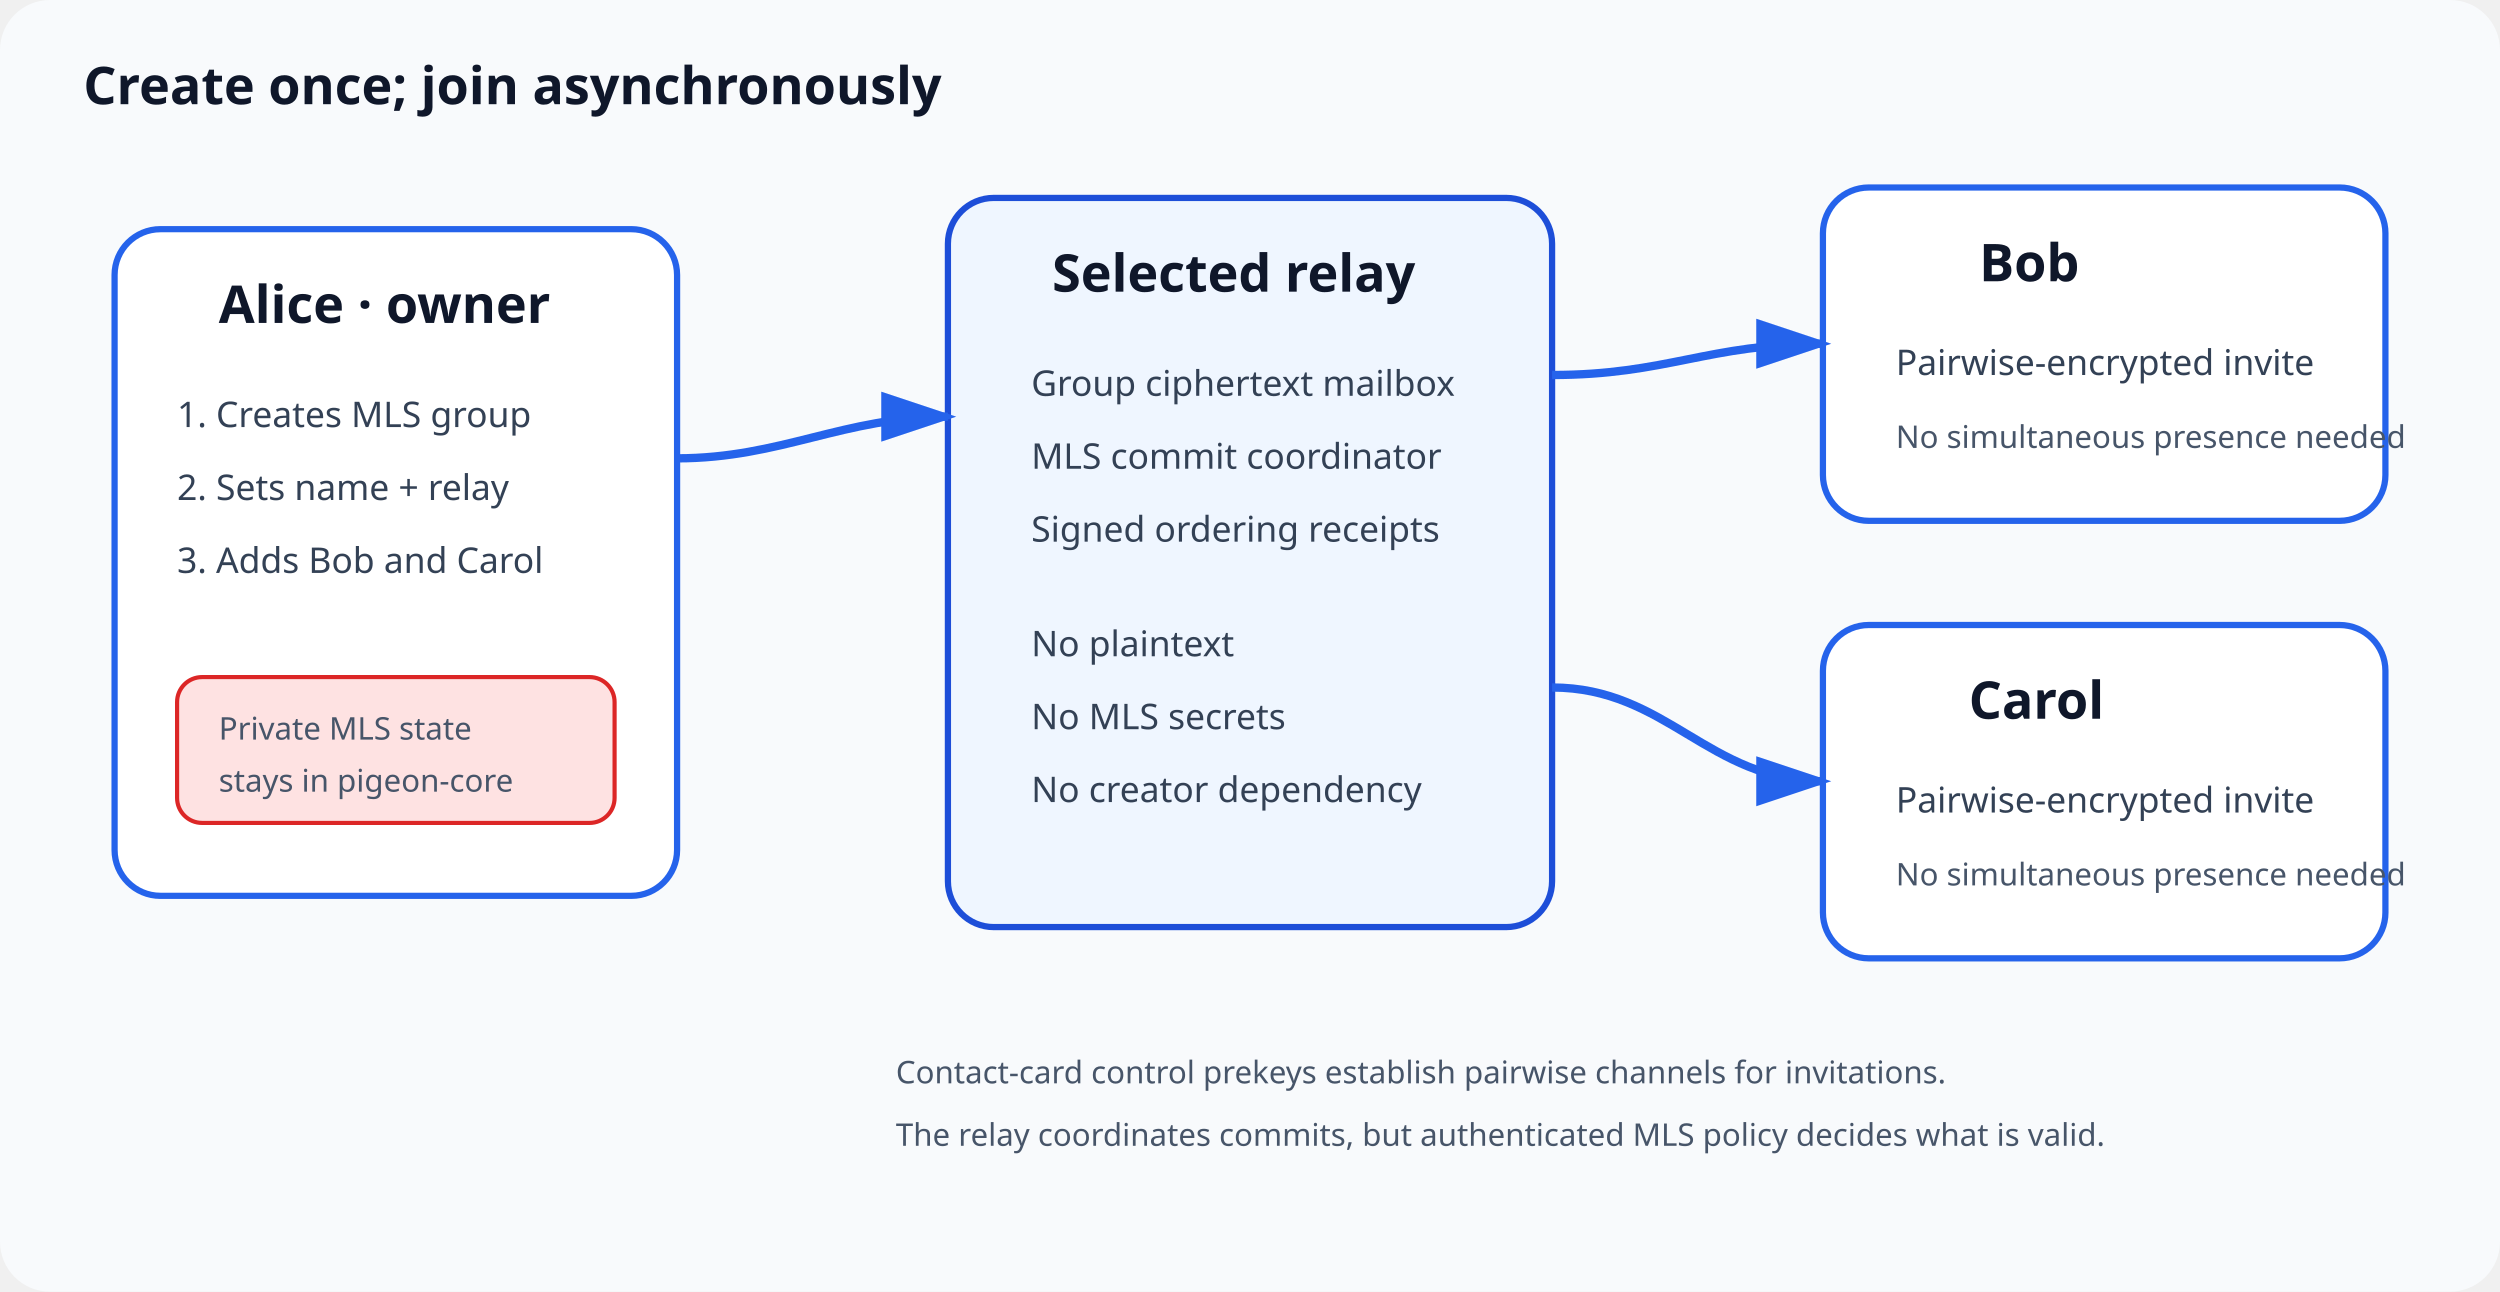
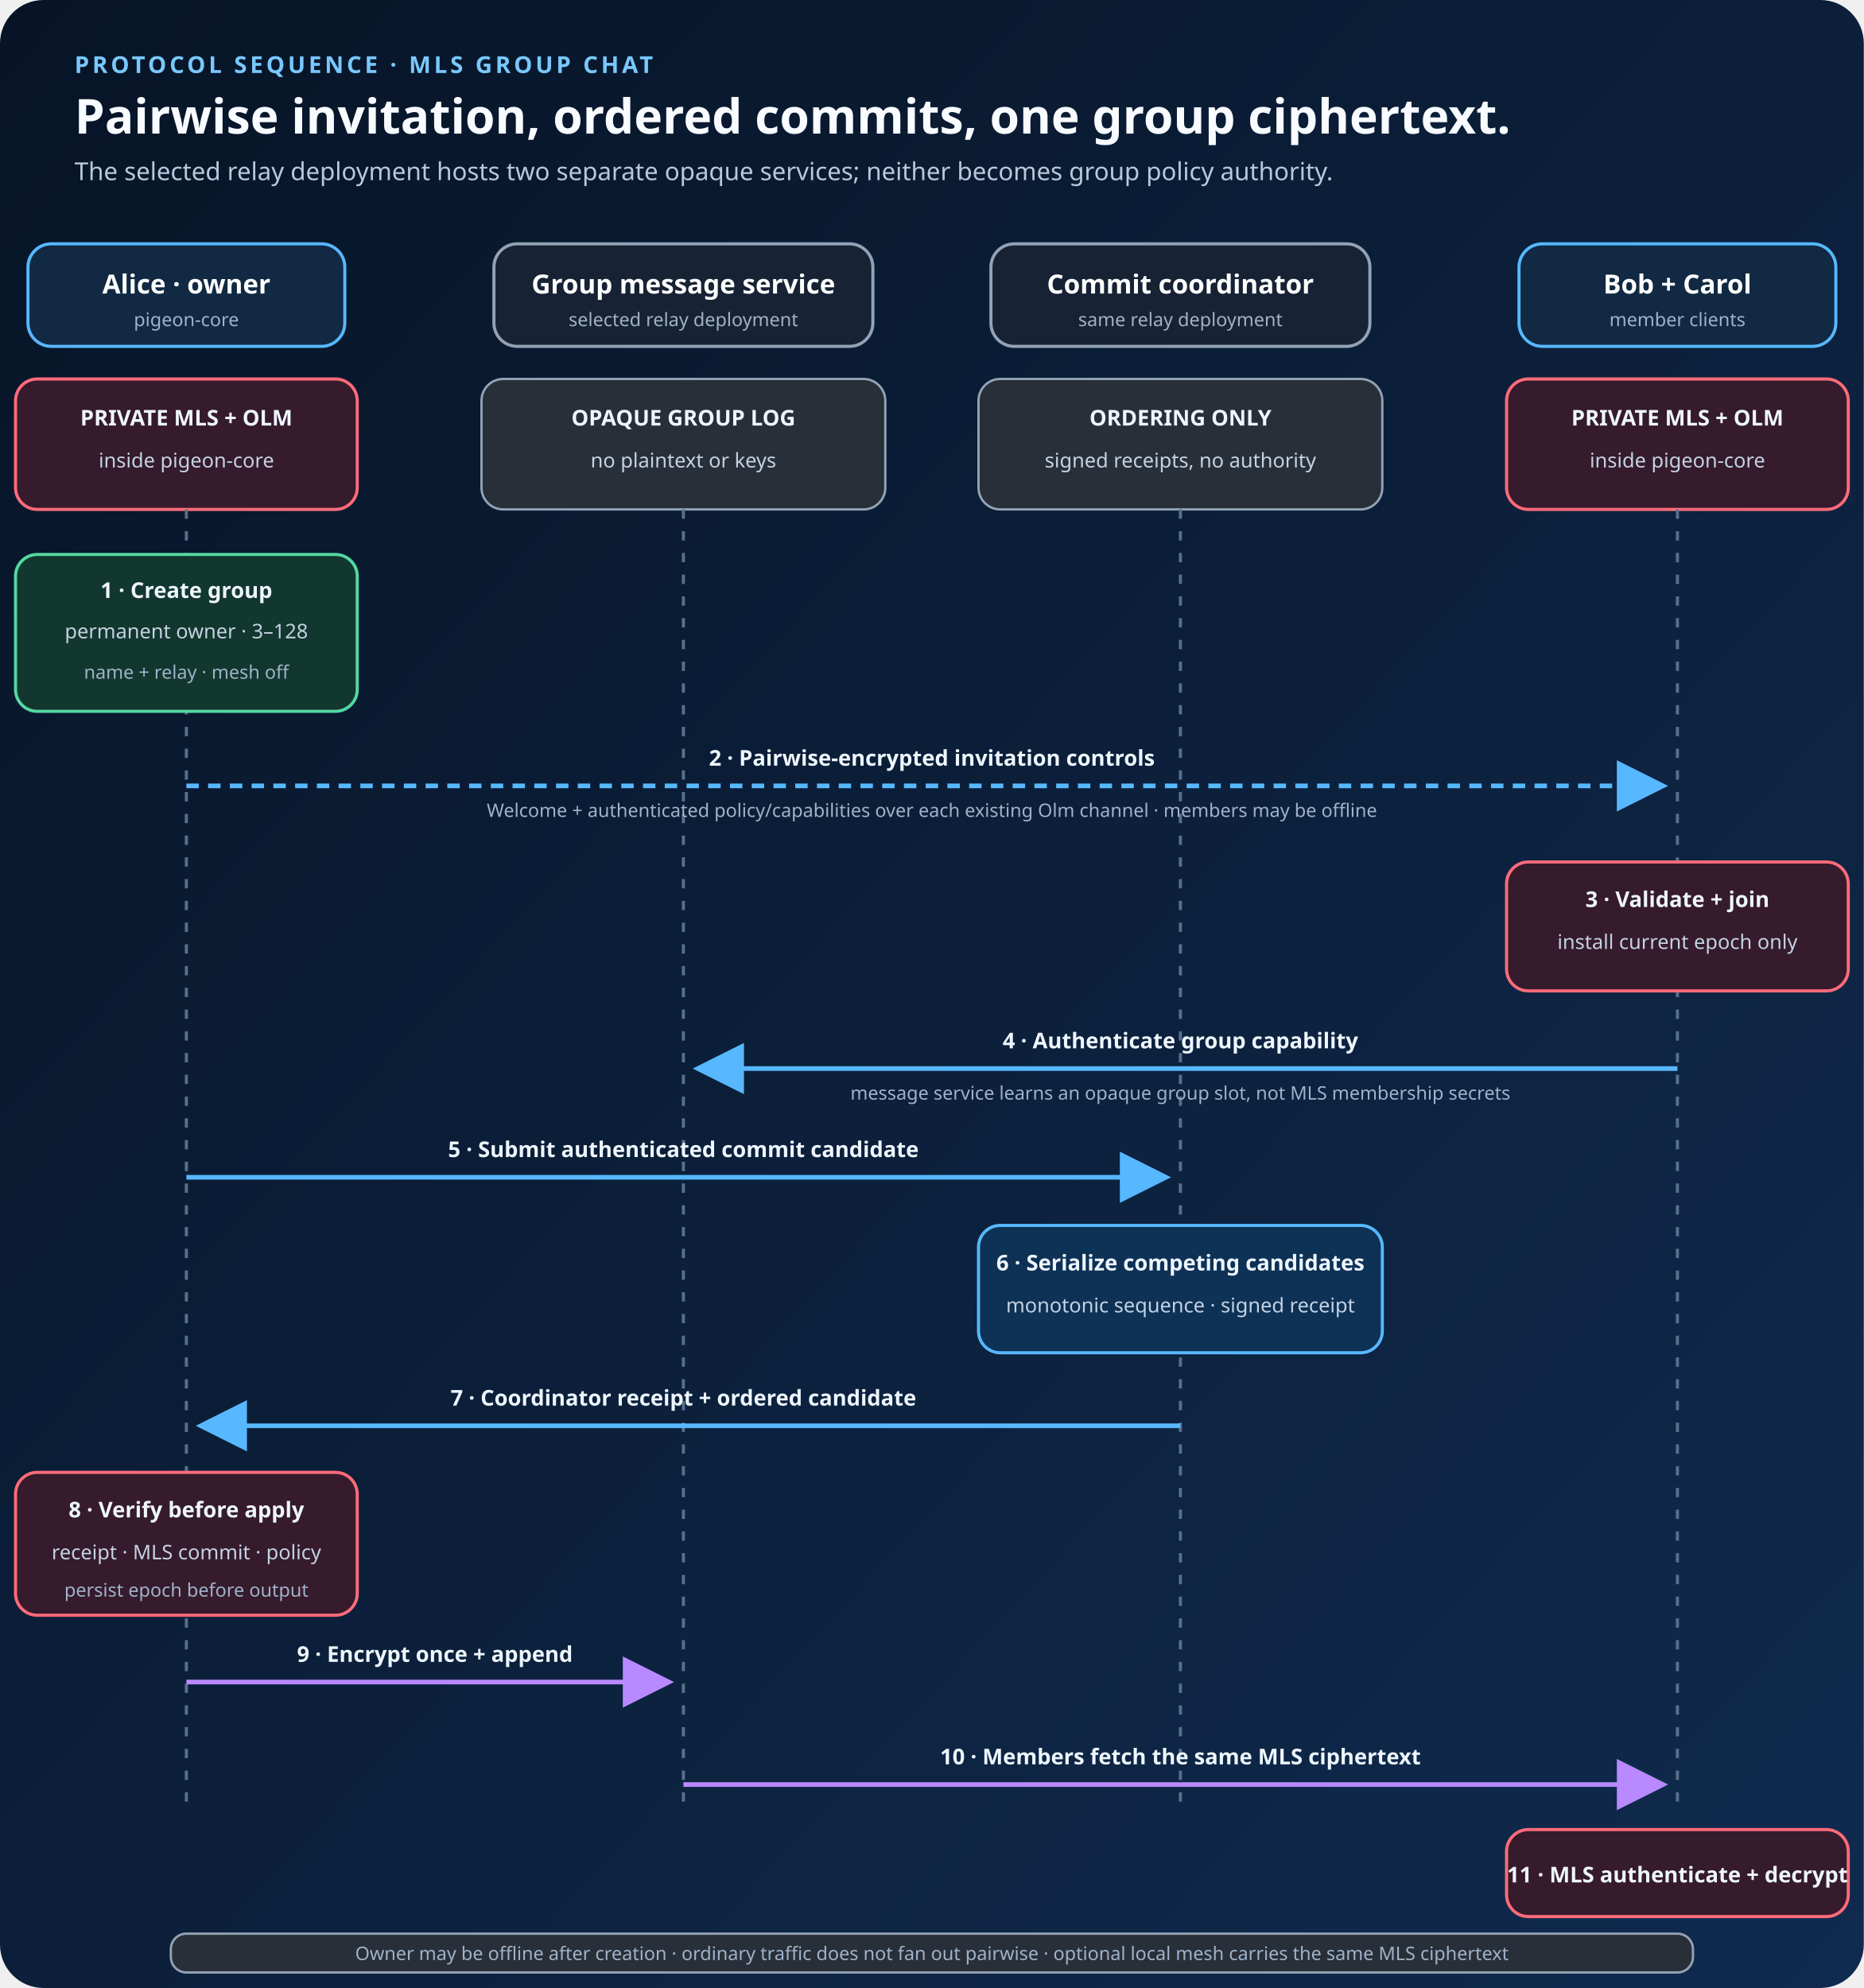
- <svg xmlns="http://www.w3.org/2000/svg" width="1200" height="620" viewBox="0 0 1200 620" role="img" aria-labelledby="title desc">
+ <svg xmlns="http://www.w3.org/2000/svg" width="1200" height="1280" viewBox="0 0 1200 1280" role="img" aria-labelledby="title desc">
  <defs>
-     <style>.bg{fill:#f8fafc}.card{fill:#fff;stroke:#2563eb;stroke-width:3}.relay{fill:#eff6ff;stroke:#1d4ed8;stroke-width:3}.title{font:700 25px system-ui;fill:#0f172a}.text{font:17px system-ui;fill:#334155}.small{font:15px system-ui;fill:#475569}.arrow{stroke:#2563eb;stroke-width:4;fill:none;marker-end:url(#head)}.key{fill:#fee2e2;stroke:#dc2626;stroke-width:2}</style>
-     <marker id="head" markerWidth="10" markerHeight="10" refX="8" refY="3" orient="auto">
-       <path d="M0,0 L0,6 L9,3 z" fill="#2563eb" />
+     <linearGradient id="bg" x2="1" y2="1">
+       <stop stop-color="#071426" />
+       <stop offset="1" stop-color="#102b4f" />
+     </linearGradient>
+     <marker id="blue" markerWidth="11" markerHeight="11" refX="9" refY="5.5" orient="auto">
+       <path d="M0 0 11 5.5 0 11z" fill="#57b8ff" />
    </marker>
+     <marker id="purple" markerWidth="11" markerHeight="11" refX="9" refY="5.5" orient="auto">
+       <path d="M0 0 11 5.5 0 11z" fill="#b889ff" />
+     </marker>
+     <style>.kicker{font-family:system-ui,sans-serif;font-size:15px;font-weight:700;letter-spacing:2px;fill:#79c8ff}.heading{font-family:system-ui,sans-serif;font-size:31px;font-weight:750;fill:#f8fbff}.sub{font-family:system-ui,sans-serif;font-size:16px;fill:#b9c9dc}.actor{font-family:system-ui,sans-serif;font-size:17px;font-weight:750;fill:#fff}.label{font-family:system-ui,sans-serif;font-size:14px;font-weight:650;fill:#eef6ff}.body{font-family:system-ui,sans-serif;font-size:13px;fill:#c4d2e2}.tiny{font-family:system-ui,sans-serif;font-size:12px;fill:#9fb2c9}.actorBox{fill:#112942;stroke:#57b8ff;stroke-width:2}.infraBox{fill:#172334;stroke:#93a3b5;stroke-width:2}.private{fill:#351b2c;stroke:#ff6b7a;stroke-width:2}.public{fill:#0e3156;stroke:#57b8ff;stroke-width:2}.cipher{fill:#2c1d4a;stroke:#b889ff;stroke-width:2}.policy{fill:#12372e;stroke:#54d8a2;stroke-width:2}.none{fill:#292f38;stroke:#93a3b5;stroke-width:1.5}.life{stroke:#57708c;stroke-width:2;stroke-dasharray:6 8}.pairline{stroke:#57b8ff;stroke-width:3;stroke-dasharray:8 6;fill:none;marker-end:url(#blue)}.publine{stroke:#57b8ff;stroke-width:3;fill:none;marker-end:url(#blue)}.cipherline{stroke:#b889ff;stroke-width:3;fill:none;marker-end:url(#purple)}</style>
  </defs>
-   <rect class="bg" width="1200" height="620" rx="24" />
-   <text class="title" x="40" y="50">Create once; join asynchronously</text>
-   <rect class="card" x="55" y="110" width="270" height="320" rx="22" />
-   <text class="title" x="105" y="155">Alice · owner</text>
-   <text class="text" x="85" y="205">1. Creates MLS group</text>
-   <text class="text" x="85" y="240">2. Sets name + relay</text>
-   <text class="text" x="85" y="275">3. Adds Bob and Carol</text>
-   <rect class="key" x="85" y="325" width="210" height="70" rx="12" />
-   <text class="small" x="105" y="355">Private MLS state</text>
-   <text class="small" x="105" y="380">stays in pigeon-core</text>
-   <rect class="relay" x="455" y="95" width="290" height="350" rx="22" />
-   <text class="title" x="505" y="140">Selected relay</text>
-   <text class="text" x="495" y="190">Group ciphertext mailbox</text>
-   <text class="text" x="495" y="225">MLS commit coordinator</text>
-   <text class="text" x="495" y="260">Signed ordering receipts</text>
-   <text class="text" x="495" y="315">No plaintext</text>
-   <text class="text" x="495" y="350">No MLS secrets</text>
-   <text class="text" x="495" y="385">No creator dependency</text>
-   <rect class="card" x="875" y="90" width="270" height="160" rx="22" />
-   <text class="title" x="950" y="135">Bob</text>
-   <text class="text" x="910" y="180">Pairwise-encrypted invite</text>
-   <text class="small" x="910" y="215">No simultaneous presence needed</text>
-   <rect class="card" x="875" y="300" width="270" height="160" rx="22" />
-   <text class="title" x="945" y="345">Carol</text>
-   <text class="text" x="910" y="390">Pairwise-encrypted invite</text>
-   <text class="small" x="910" y="425">No simultaneous presence needed</text>
-   <path class="arrow" d="M325 220 C375 220 405 200 455 200" />
-   <path class="arrow" d="M745 180 C800 180 820 165 875 165" />
-   <path class="arrow" d="M745 330 C800 330 820 375 875 375" />
-   <text class="small" x="430" y="520">Contact-card control prekeys establish pairwise channels for invitations.</text>
-   <text class="small" x="430" y="550">The relay coordinates commits, but authenticated MLS policy decides what is valid.</text>
+   <rect width="1200" height="1280" rx="28" fill="url(#bg)" />
+   <text class="kicker" x="48" y="47">PROTOCOL SEQUENCE · MLS GROUP CHAT</text>
+   <text class="heading" x="48" y="86">Pairwise invitation, ordered commits, one group ciphertext.</text>
+   <text class="sub" x="48" y="116">The selected relay deployment hosts two separate opaque services; neither becomes group policy authority.</text>
+   <rect class="actorBox" x="18" y="157" width="204" height="66" rx="15" />
+   <text class="actor" x="120" y="189" text-anchor="middle">Alice · owner</text>
+   <text class="tiny" x="120" y="210" text-anchor="middle">pigeon-core</text>
+   <rect class="infraBox" x="318" y="157" width="244" height="66" rx="15" />
+   <text class="actor" x="440" y="189" text-anchor="middle">Group message service</text>
+   <text class="tiny" x="440" y="210" text-anchor="middle">selected relay deployment</text>
+   <rect class="infraBox" x="638" y="157" width="244" height="66" rx="15" />
+   <text class="actor" x="760" y="189" text-anchor="middle">Commit coordinator</text>
+   <text class="tiny" x="760" y="210" text-anchor="middle">same relay deployment</text>
+   <rect class="actorBox" x="978" y="157" width="204" height="66" rx="15" />
+   <text class="actor" x="1080" y="189" text-anchor="middle">Bob + Carol</text>
+   <text class="tiny" x="1080" y="210" text-anchor="middle">member clients</text>
+   <rect class="private" x="10" y="244" width="220" height="84" rx="14" />
+   <text class="label" x="120" y="274" text-anchor="middle">PRIVATE MLS + OLM</text>
+   <text class="body" x="120" y="301" text-anchor="middle">inside pigeon-core</text>
+   <rect class="none" x="310" y="244" width="260" height="84" rx="14" />
+   <text class="label" x="440" y="274" text-anchor="middle">OPAQUE GROUP LOG</text>
+   <text class="body" x="440" y="301" text-anchor="middle">no plaintext or keys</text>
+   <rect class="none" x="630" y="244" width="260" height="84" rx="14" />
+   <text class="label" x="760" y="274" text-anchor="middle">ORDERING ONLY</text>
+   <text class="body" x="760" y="301" text-anchor="middle">signed receipts, no authority</text>
+   <rect class="private" x="970" y="244" width="220" height="84" rx="14" />
+   <text class="label" x="1080" y="274" text-anchor="middle">PRIVATE MLS + OLM</text>
+   <text class="body" x="1080" y="301" text-anchor="middle">inside pigeon-core</text>
+   <line class="life" x1="120" y1="328" x2="120" y2="1162" />
+   <line class="life" x1="440" y1="328" x2="440" y2="1162" />
+   <line class="life" x1="760" y1="328" x2="760" y2="1162" />
+   <line class="life" x1="1080" y1="328" x2="1080" y2="1162" />
+   <rect class="policy" x="10" y="357" width="220" height="101" rx="14" />
+   <text class="label" x="120" y="385" text-anchor="middle">1 · Create group</text>
+   <text class="body" x="120" y="411" text-anchor="middle">permanent owner · 3–128</text>
+   <text class="tiny" x="120" y="437" text-anchor="middle">name + relay · mesh off</text>
+   <path class="pairline" d="M120 506 H1068" />
+   <text class="label" x="600" y="493" text-anchor="middle">2 · Pairwise-encrypted invitation controls</text>
+   <text class="tiny" x="600" y="526" text-anchor="middle">Welcome + authenticated policy/capabilities over each existing Olm channel · members may be offline</text>
+   <rect class="private" x="970" y="555" width="220" height="83" rx="14" />
+   <text class="label" x="1080" y="584" text-anchor="middle">3 · Validate + join</text>
+   <text class="body" x="1080" y="611" text-anchor="middle">install current epoch only</text>
+   <path class="publine" d="M1080 688 H452" />
+   <text class="label" x="760" y="675" text-anchor="middle">4 · Authenticate group capability</text>
+   <text class="tiny" x="760" y="708" text-anchor="middle">message service learns an opaque group slot, not MLS membership secrets</text>
+   <path class="publine" d="M120 758 H748" />
+   <text class="label" x="440" y="745" text-anchor="middle">5 · Submit authenticated commit candidate</text>
+   <rect class="public" x="630" y="789" width="260" height="82" rx="14" />
+   <text class="label" x="760" y="818" text-anchor="middle">6 · Serialize competing candidates</text>
+   <text class="body" x="760" y="845" text-anchor="middle">monotonic sequence · signed receipt</text>
+   <path class="publine" d="M760 918 H132" />
+   <text class="label" x="440" y="905" text-anchor="middle">7 · Coordinator receipt + ordered candidate</text>
+   <rect class="private" x="10" y="948" width="220" height="92" rx="14" />
+   <text class="label" x="120" y="977" text-anchor="middle">8 · Verify before apply</text>
+   <text class="body" x="120" y="1004" text-anchor="middle">receipt · MLS commit · policy</text>
+   <text class="tiny" x="120" y="1028" text-anchor="middle">persist epoch before output</text>
+   <path class="cipherline" d="M120 1083 H428" />
+   <text class="label" x="280" y="1070" text-anchor="middle">9 · Encrypt once + append</text>
+   <path class="cipherline" d="M440 1149 H1068" />
+   <text class="label" x="760" y="1136" text-anchor="middle">10 · Members fetch the same MLS ciphertext</text>
+   <rect class="private" x="970" y="1178" width="220" height="56" rx="14" />
+   <text class="label" x="1080" y="1212" text-anchor="middle">11 · MLS authenticate + decrypt</text>
+   <rect class="none" x="110" y="1245" width="980" height="25" rx="10" />
+   <text class="tiny" x="600" y="1262" text-anchor="middle">Owner may be offline after creation · ordinary traffic does not fan out pairwise · optional local mesh carries the same MLS ciphertext</text>
</svg>
